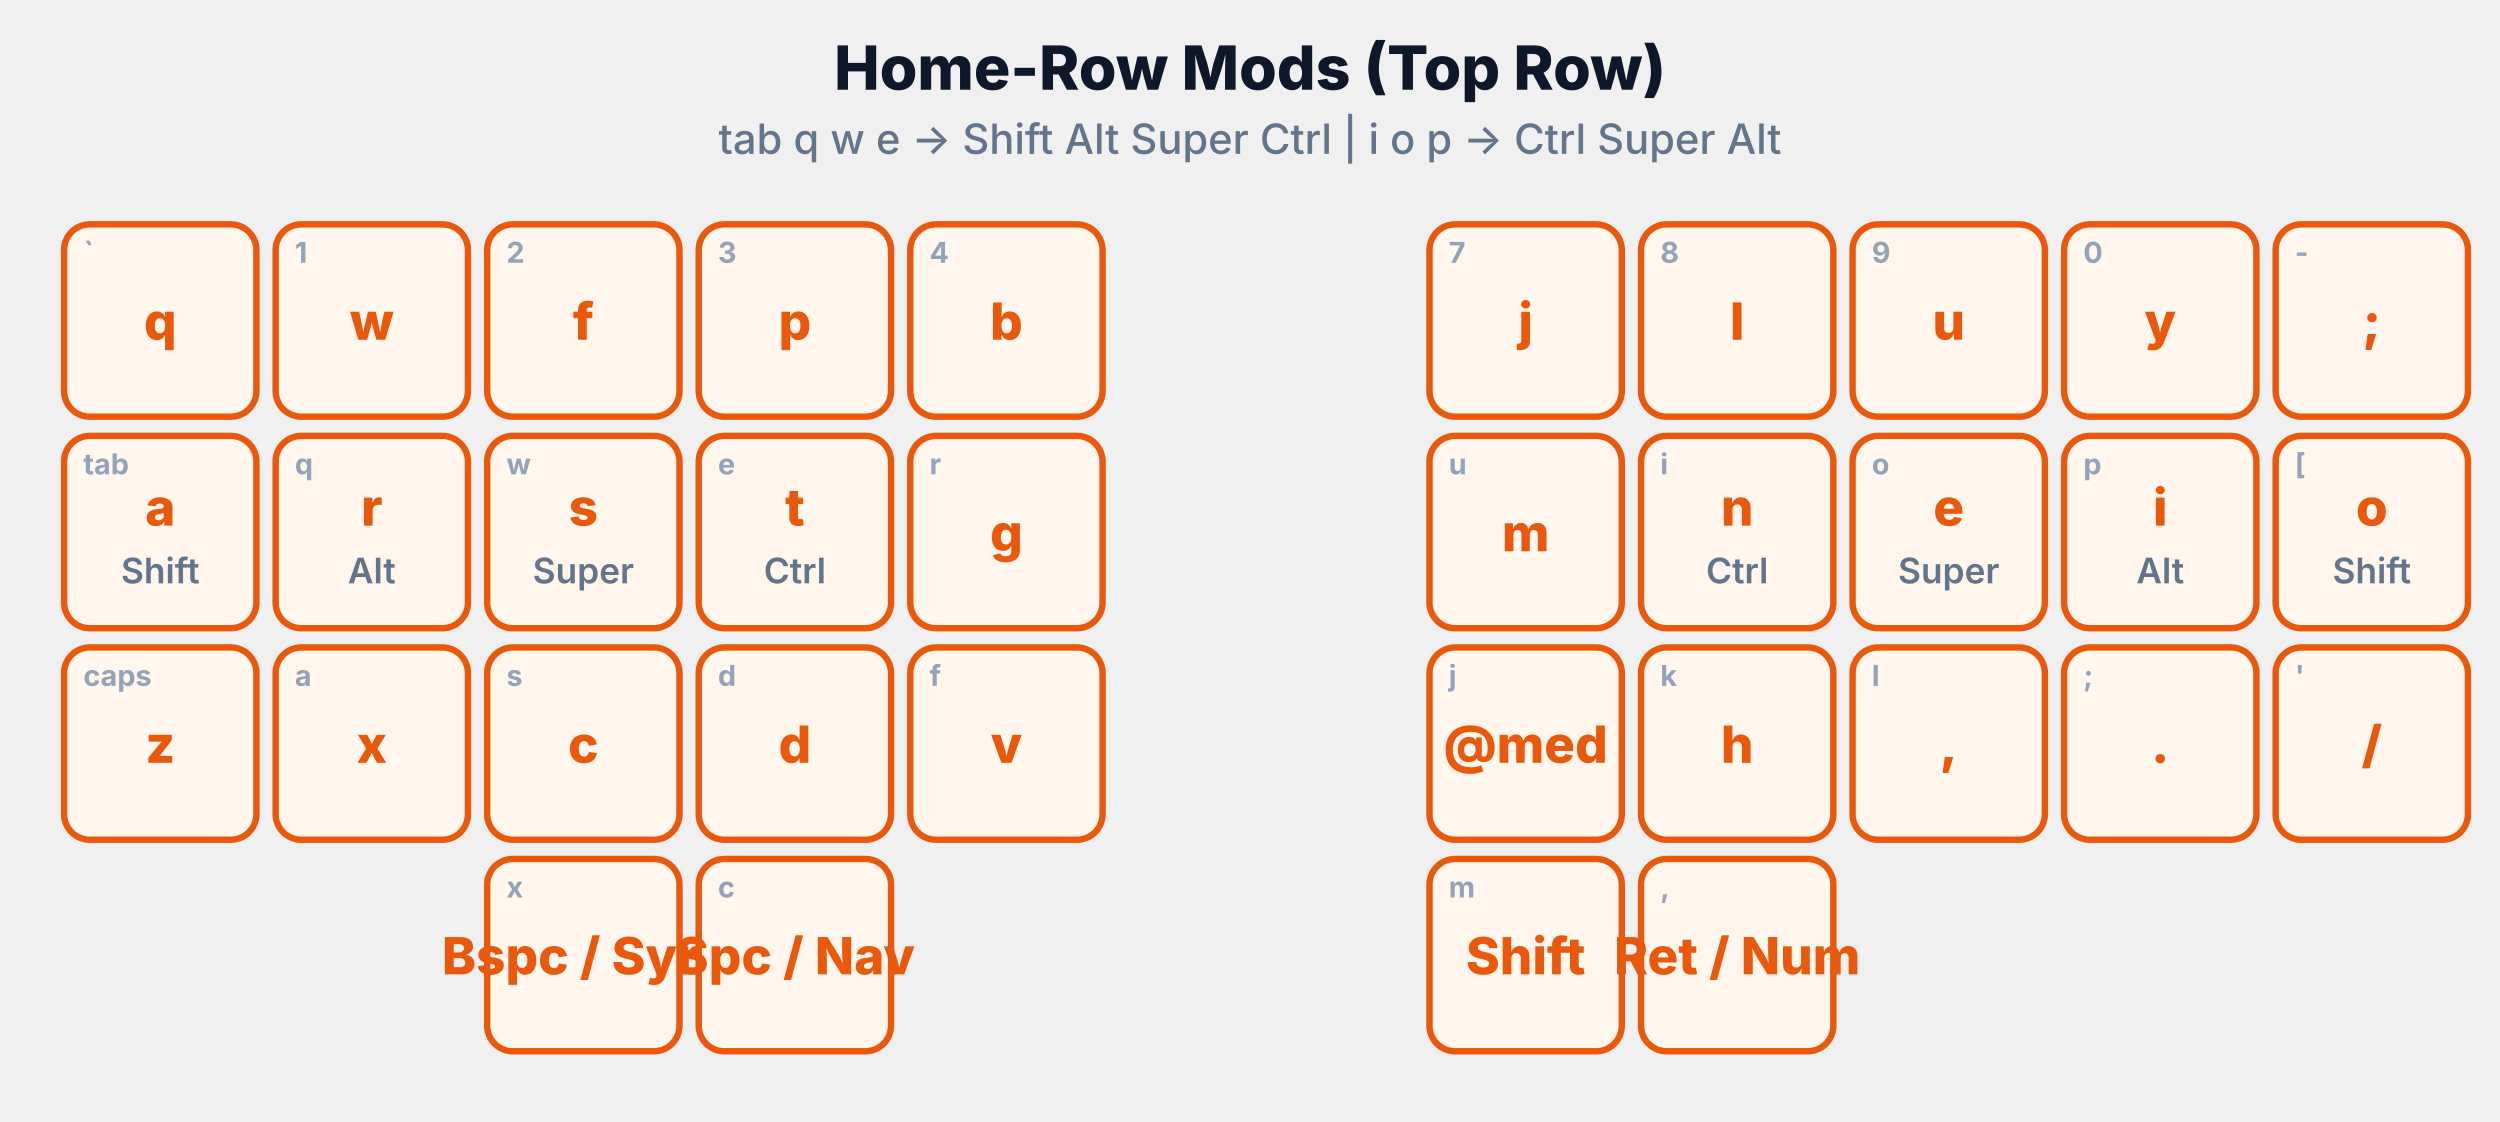
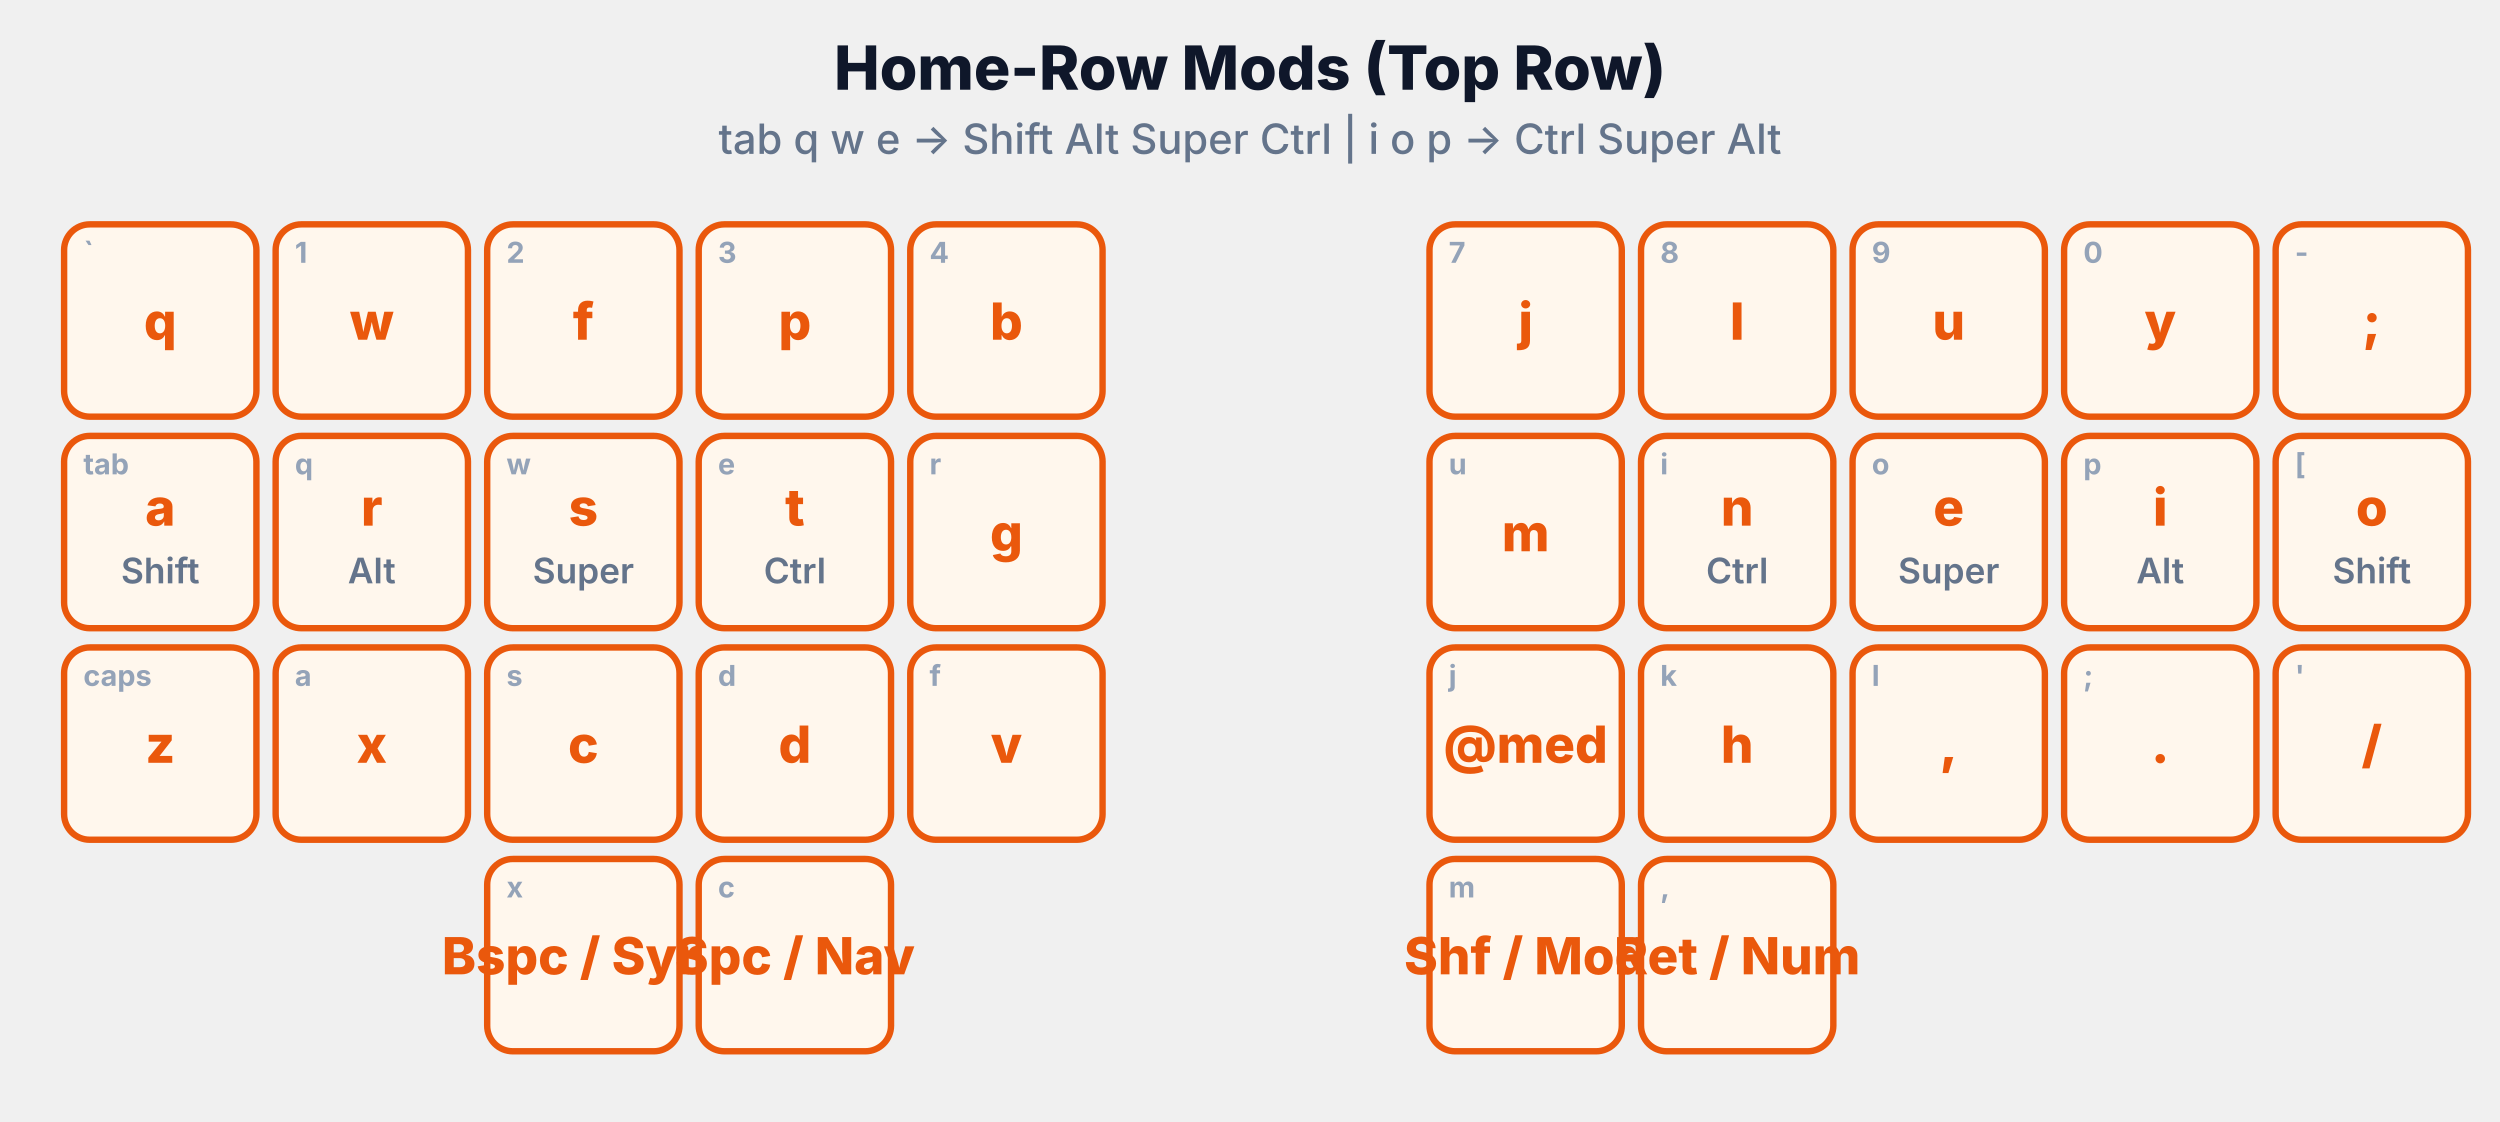
<svg xmlns="http://www.w3.org/2000/svg" viewBox="0 0 780 350">
  <style>
    :root { color-scheme: light dark; }
    rect.key { fill: #ffffff; stroke: #cbd5e1; stroke-width: 1.5px; rx: 8px; ry: 8px; }
    rect.gap { fill: #f1f5f9; stroke: #cbd5e1; stroke-dasharray: 4 4; rx: 8px; ry: 8px; }
    rect.active { fill: #fff7ed; stroke: #ea580c; stroke-width: 2px; rx: 8px; ry: 8px; }
    text { font-family: system-ui, -apple-system, sans-serif; text-anchor: middle; }
    text.title { font-size: 19px; font-weight: 800; fill: #0f172a; }
    text.subtitle { font-size: 13px; font-weight: 500; fill: #64748b; }
    text.phys { font-size: 9px; font-weight: 700; fill: #94a3b8; text-anchor: start; }
    text.main { font-size: 16px; font-weight: 800; fill: #ea580c; }
    text.sub { font-size: 11px; font-weight: 600; fill: #64748b; }
    text.dead { font-size: 11px; fill: #cbd5e1; }
    @media (prefers-color-scheme: dark) {
      rect.key { fill: #1e293b; stroke: #334155; }
      rect.gap { fill: #0f172a; stroke: #334155; }
      rect.active { fill: #2e1065; stroke: #c084fc; }
      text.title { fill: #f8fafc; }
      text.subtitle { fill: #94a3b8; }
      text.phys { fill: #64748b; }
      text.main { fill: #c084fc; }
      text.sub { fill: #94a3b8; }
      text.dead { fill: #475569; }
    }
  </style>
  <text x="390" y="28" class="title">Home-Row Mods (Top Row)</text>
  <text x="390" y="48" class="subtitle">tab q w e → Shift Alt Super Ctrl  |  i o p → Ctrl Super Alt</text>
  <g transform="translate(20,70)">
    <rect width="60" height="60" class="active" />
    <text x="6" y="12" class="phys">`</text>
    <text x="30" y="36" class="main">q</text>
  </g>
  <g transform="translate(86,70)">
    <rect width="60" height="60" class="active" />
    <text x="6" y="12" class="phys">1</text>
    <text x="30" y="36" class="main">w</text>
  </g>
  <g transform="translate(152,70)">
    <rect width="60" height="60" class="active" />
    <text x="6" y="12" class="phys">2</text>
    <text x="30" y="36" class="main">f</text>
  </g>
  <g transform="translate(218,70)">
    <rect width="60" height="60" class="active" />
    <text x="6" y="12" class="phys">3</text>
    <text x="30" y="36" class="main">p</text>
  </g>
  <g transform="translate(284,70)">
    <rect width="60" height="60" class="active" />
    <text x="6" y="12" class="phys">4</text>
    <text x="30" y="36" class="main">b</text>
  </g>
  <g transform="translate(446,70)">
    <rect width="60" height="60" class="active" />
    <text x="6" y="12" class="phys">7</text>
    <text x="30" y="36" class="main">j</text>
  </g>
  <g transform="translate(512,70)">
    <rect width="60" height="60" class="active" />
    <text x="6" y="12" class="phys">8</text>
    <text x="30" y="36" class="main">l</text>
  </g>
  <g transform="translate(578,70)">
    <rect width="60" height="60" class="active" />
    <text x="6" y="12" class="phys">9</text>
    <text x="30" y="36" class="main">u</text>
  </g>
  <g transform="translate(644,70)">
    <rect width="60" height="60" class="active" />
    <text x="6" y="12" class="phys">0</text>
    <text x="30" y="36" class="main">y</text>
  </g>
  <g transform="translate(710,70)">
    <rect width="60" height="60" class="active" />
    <text x="6" y="12" class="phys">-</text>
    <text x="30" y="36" class="main">;</text>
  </g>
  <g transform="translate(20,136)">
    <rect width="60" height="60" class="active" />
    <text x="6" y="12" class="phys">tab</text>
    <text x="30" y="28" class="main">a</text>
    <text x="30" y="46" class="sub" font-weight="700" fill="#ea580c">Shift</text>
  </g>
  <g transform="translate(86,136)">
    <rect width="60" height="60" class="active" />
    <text x="6" y="12" class="phys">q</text>
    <text x="30" y="28" class="main">r</text>
    <text x="30" y="46" class="sub" font-weight="700" fill="#ea580c">Alt</text>
  </g>
  <g transform="translate(152,136)">
    <rect width="60" height="60" class="active" />
    <text x="6" y="12" class="phys">w</text>
    <text x="30" y="28" class="main">s</text>
    <text x="30" y="46" class="sub" font-weight="700" fill="#ea580c">Super</text>
  </g>
  <g transform="translate(218,136)">
    <rect width="60" height="60" class="active" />
    <text x="6" y="12" class="phys">e</text>
    <text x="30" y="28" class="main">t</text>
    <text x="30" y="46" class="sub" font-weight="700" fill="#ea580c">Ctrl</text>
  </g>
  <g transform="translate(284,136)">
    <rect width="60" height="60" class="active" />
    <text x="6" y="12" class="phys">r</text>
    <text x="30" y="36" class="main">g</text>
  </g>
  <g transform="translate(446,136)">
    <rect width="60" height="60" class="active" />
    <text x="6" y="12" class="phys">u</text>
    <text x="30" y="36" class="main">m</text>
  </g>
  <g transform="translate(512,136)">
    <rect width="60" height="60" class="active" />
    <text x="6" y="12" class="phys">i</text>
    <text x="30" y="28" class="main">n</text>
    <text x="30" y="46" class="sub" font-weight="700" fill="#ea580c">Ctrl</text>
  </g>
  <g transform="translate(578,136)">
    <rect width="60" height="60" class="active" />
    <text x="6" y="12" class="phys">o</text>
    <text x="30" y="28" class="main">e</text>
    <text x="30" y="46" class="sub" font-weight="700" fill="#ea580c">Super</text>
  </g>
  <g transform="translate(644,136)">
    <rect width="60" height="60" class="active" />
    <text x="6" y="12" class="phys">p</text>
    <text x="30" y="28" class="main">i</text>
    <text x="30" y="46" class="sub" font-weight="700" fill="#ea580c">Alt</text>
  </g>
  <g transform="translate(710,136)">
    <rect width="60" height="60" class="active" />
    <text x="6" y="12" class="phys">[</text>
    <text x="30" y="28" class="main">o</text>
    <text x="30" y="46" class="sub" font-weight="700" fill="#ea580c">Shift</text>
  </g>
  <g transform="translate(20,202)">
    <rect width="60" height="60" class="active" />
    <text x="6" y="12" class="phys">caps</text>
    <text x="30" y="36" class="main">z</text>
  </g>
  <g transform="translate(86,202)">
    <rect width="60" height="60" class="active" />
    <text x="6" y="12" class="phys">a</text>
    <text x="30" y="36" class="main">x</text>
  </g>
  <g transform="translate(152,202)">
    <rect width="60" height="60" class="active" />
    <text x="6" y="12" class="phys">s</text>
    <text x="30" y="36" class="main">c</text>
  </g>
  <g transform="translate(218,202)">
    <rect width="60" height="60" class="active" />
    <text x="6" y="12" class="phys">d</text>
    <text x="30" y="36" class="main">d</text>
  </g>
  <g transform="translate(284,202)">
    <rect width="60" height="60" class="active" />
    <text x="6" y="12" class="phys">f</text>
    <text x="30" y="36" class="main">v</text>
  </g>
  <g transform="translate(446,202)">
    <rect width="60" height="60" class="active" />
    <text x="6" y="12" class="phys">j</text>
    <text x="30" y="36" class="main">@med</text>
  </g>
  <g transform="translate(512,202)">
    <rect width="60" height="60" class="active" />
    <text x="6" y="12" class="phys">k</text>
    <text x="30" y="36" class="main">h</text>
  </g>
  <g transform="translate(578,202)">
    <rect width="60" height="60" class="active" />
    <text x="6" y="12" class="phys">l</text>
    <text x="30" y="36" class="main">,</text>
  </g>
  <g transform="translate(644,202)">
    <rect width="60" height="60" class="active" />
    <text x="6" y="12" class="phys">;</text>
    <text x="30" y="36" class="main">.</text>
  </g>
  <g transform="translate(710,202)">
    <rect width="60" height="60" class="active" />
    <text x="6" y="12" class="phys">'</text>
    <text x="30" y="36" class="main">/</text>
  </g>
  <g transform="translate(152,268)">
    <rect width="60" height="60" class="active" />
    <text x="6" y="12" class="phys">x</text>
    <text x="30" y="36" class="main" font-size="11px">Bspc / Sym</text>
  </g>
  <g transform="translate(218,268)">
    <rect width="60" height="60" class="active" />
    <text x="6" y="12" class="phys">c</text>
    <text x="30" y="36" class="main" font-size="11px">Spc / Nav</text>
  </g>
  <g transform="translate(446,268)">
    <rect width="60" height="60" class="active" />
    <text x="6" y="12" class="phys">m</text>
-     <text x="30" y="36" class="main">Shift</text>
+     <text x="30" y="36" class="main" font-size="11px">Shf / Mod</text>
  </g>
  <g transform="translate(512,268)">
    <rect width="60" height="60" class="active" />
    <text x="6" y="12" class="phys">,</text>
    <text x="30" y="36" class="main" font-size="11px">Ret / Num</text>
  </g>
</svg>
